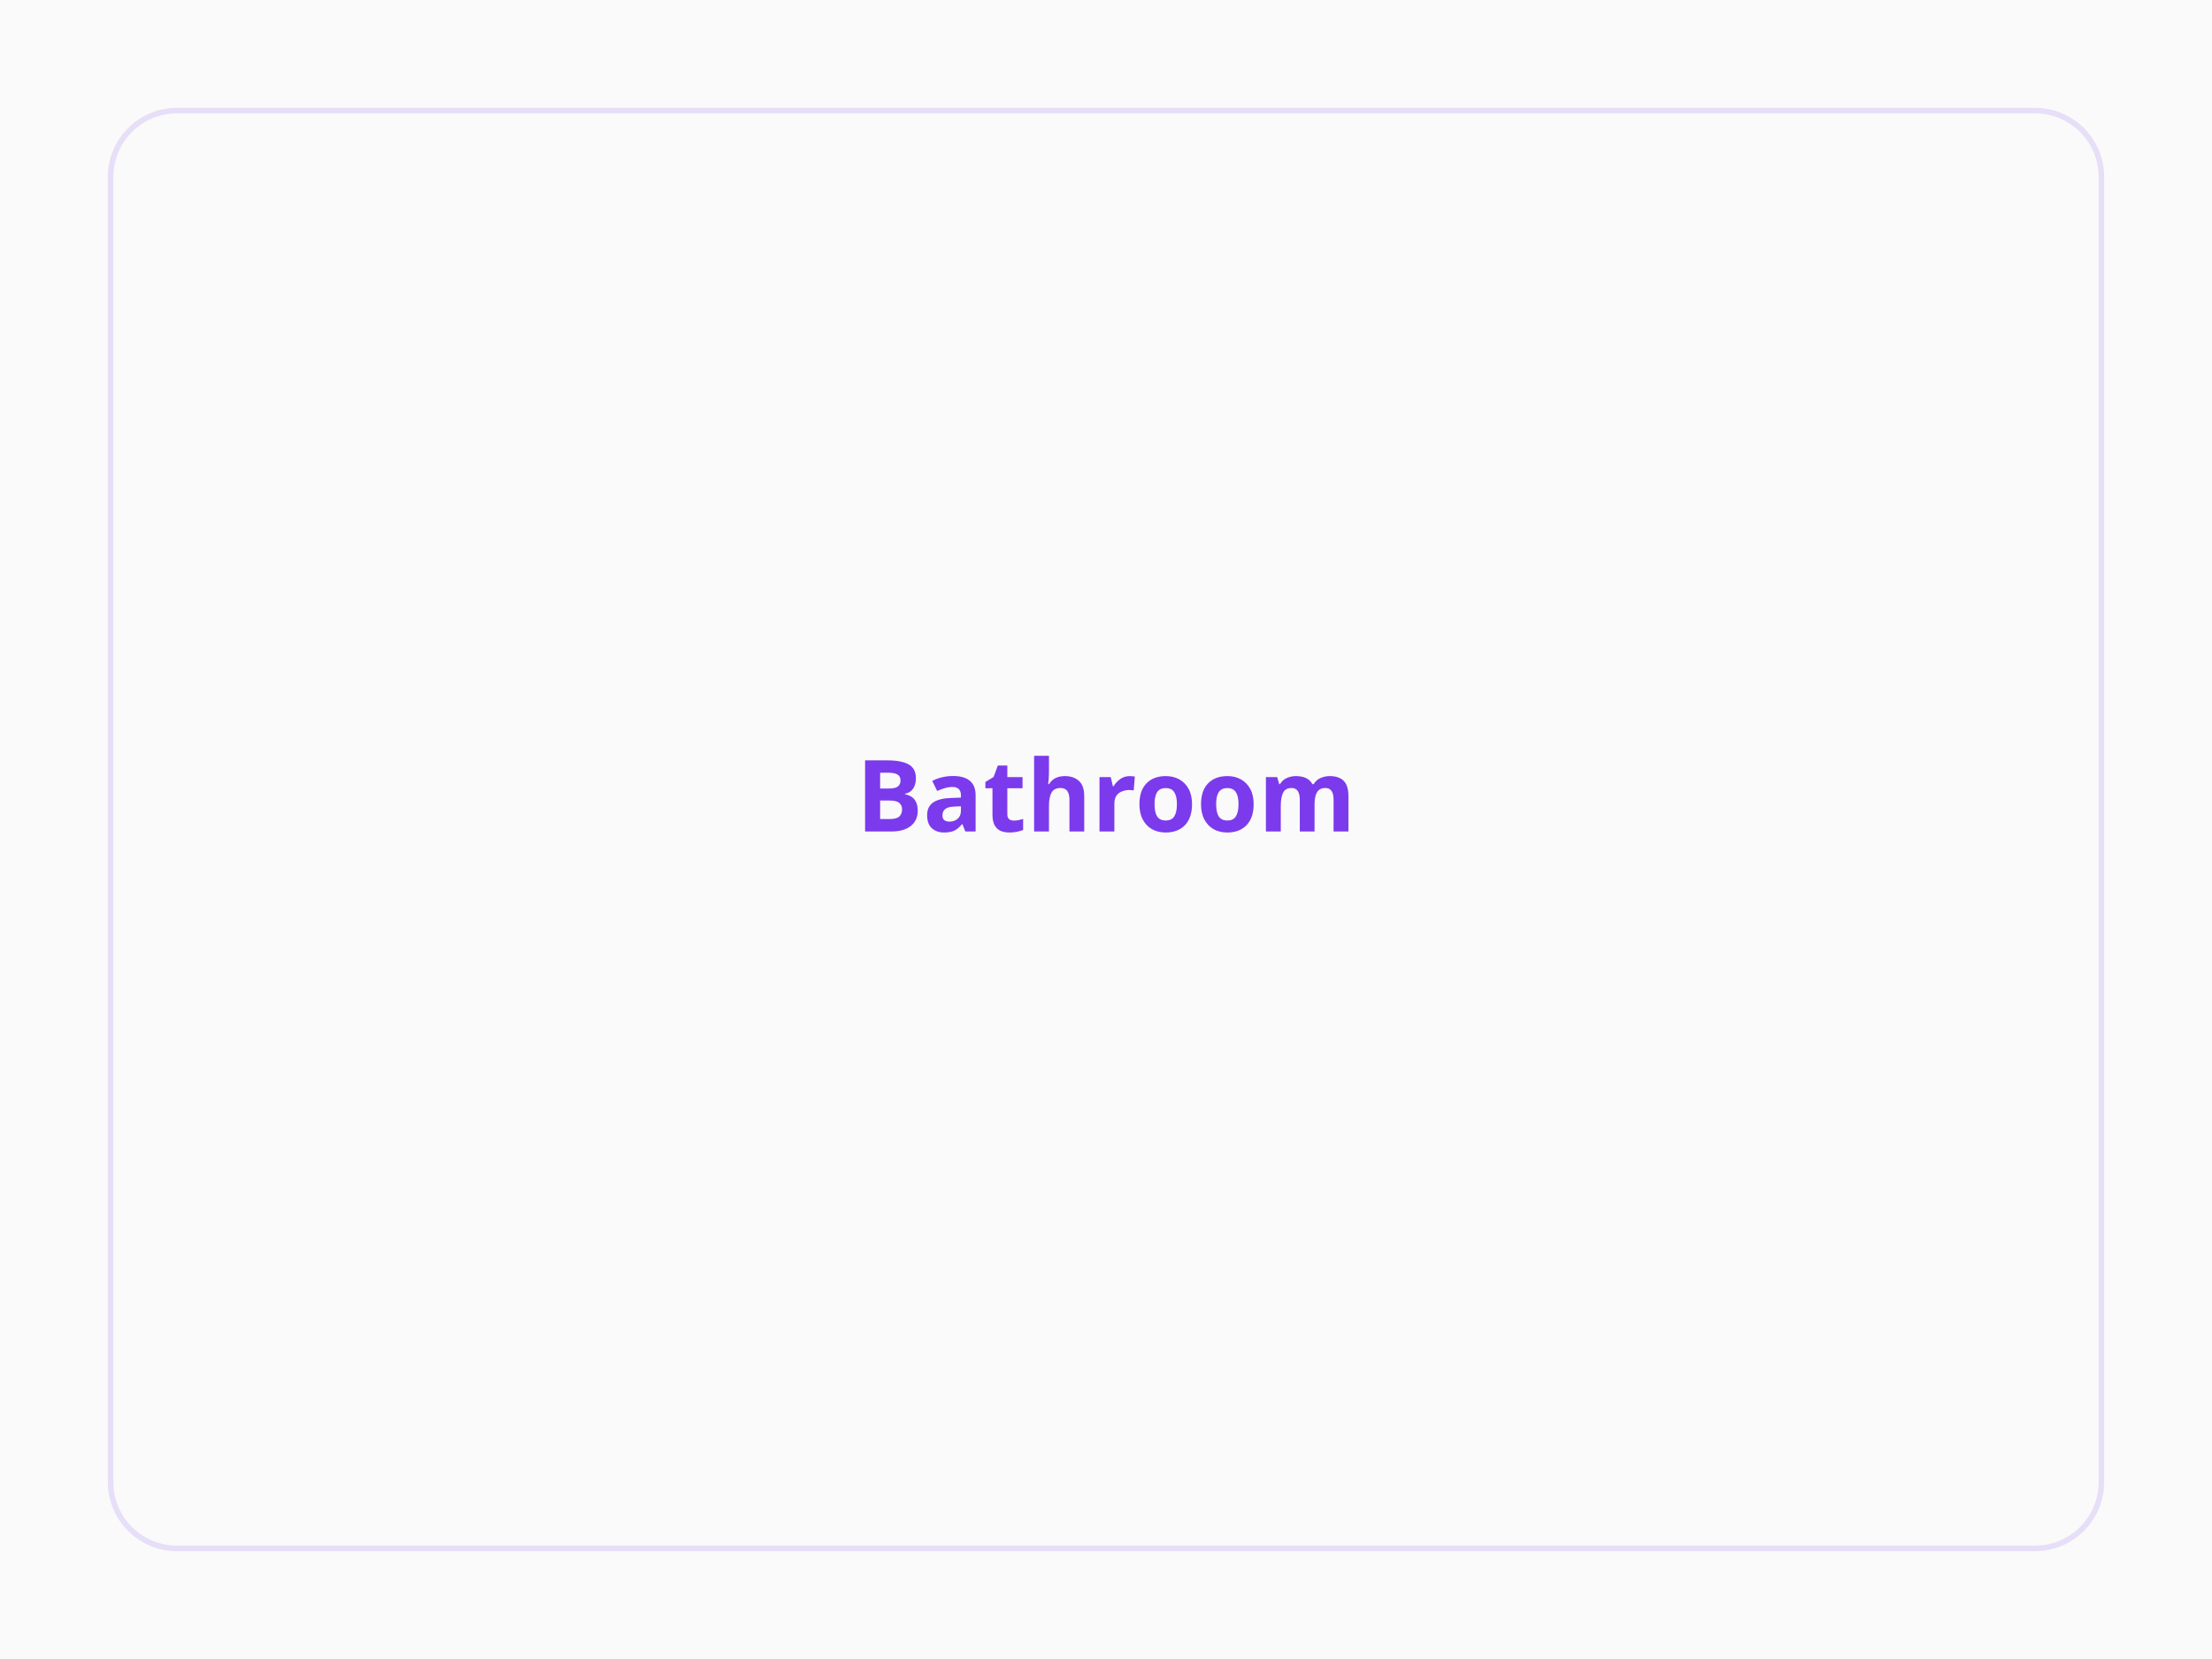
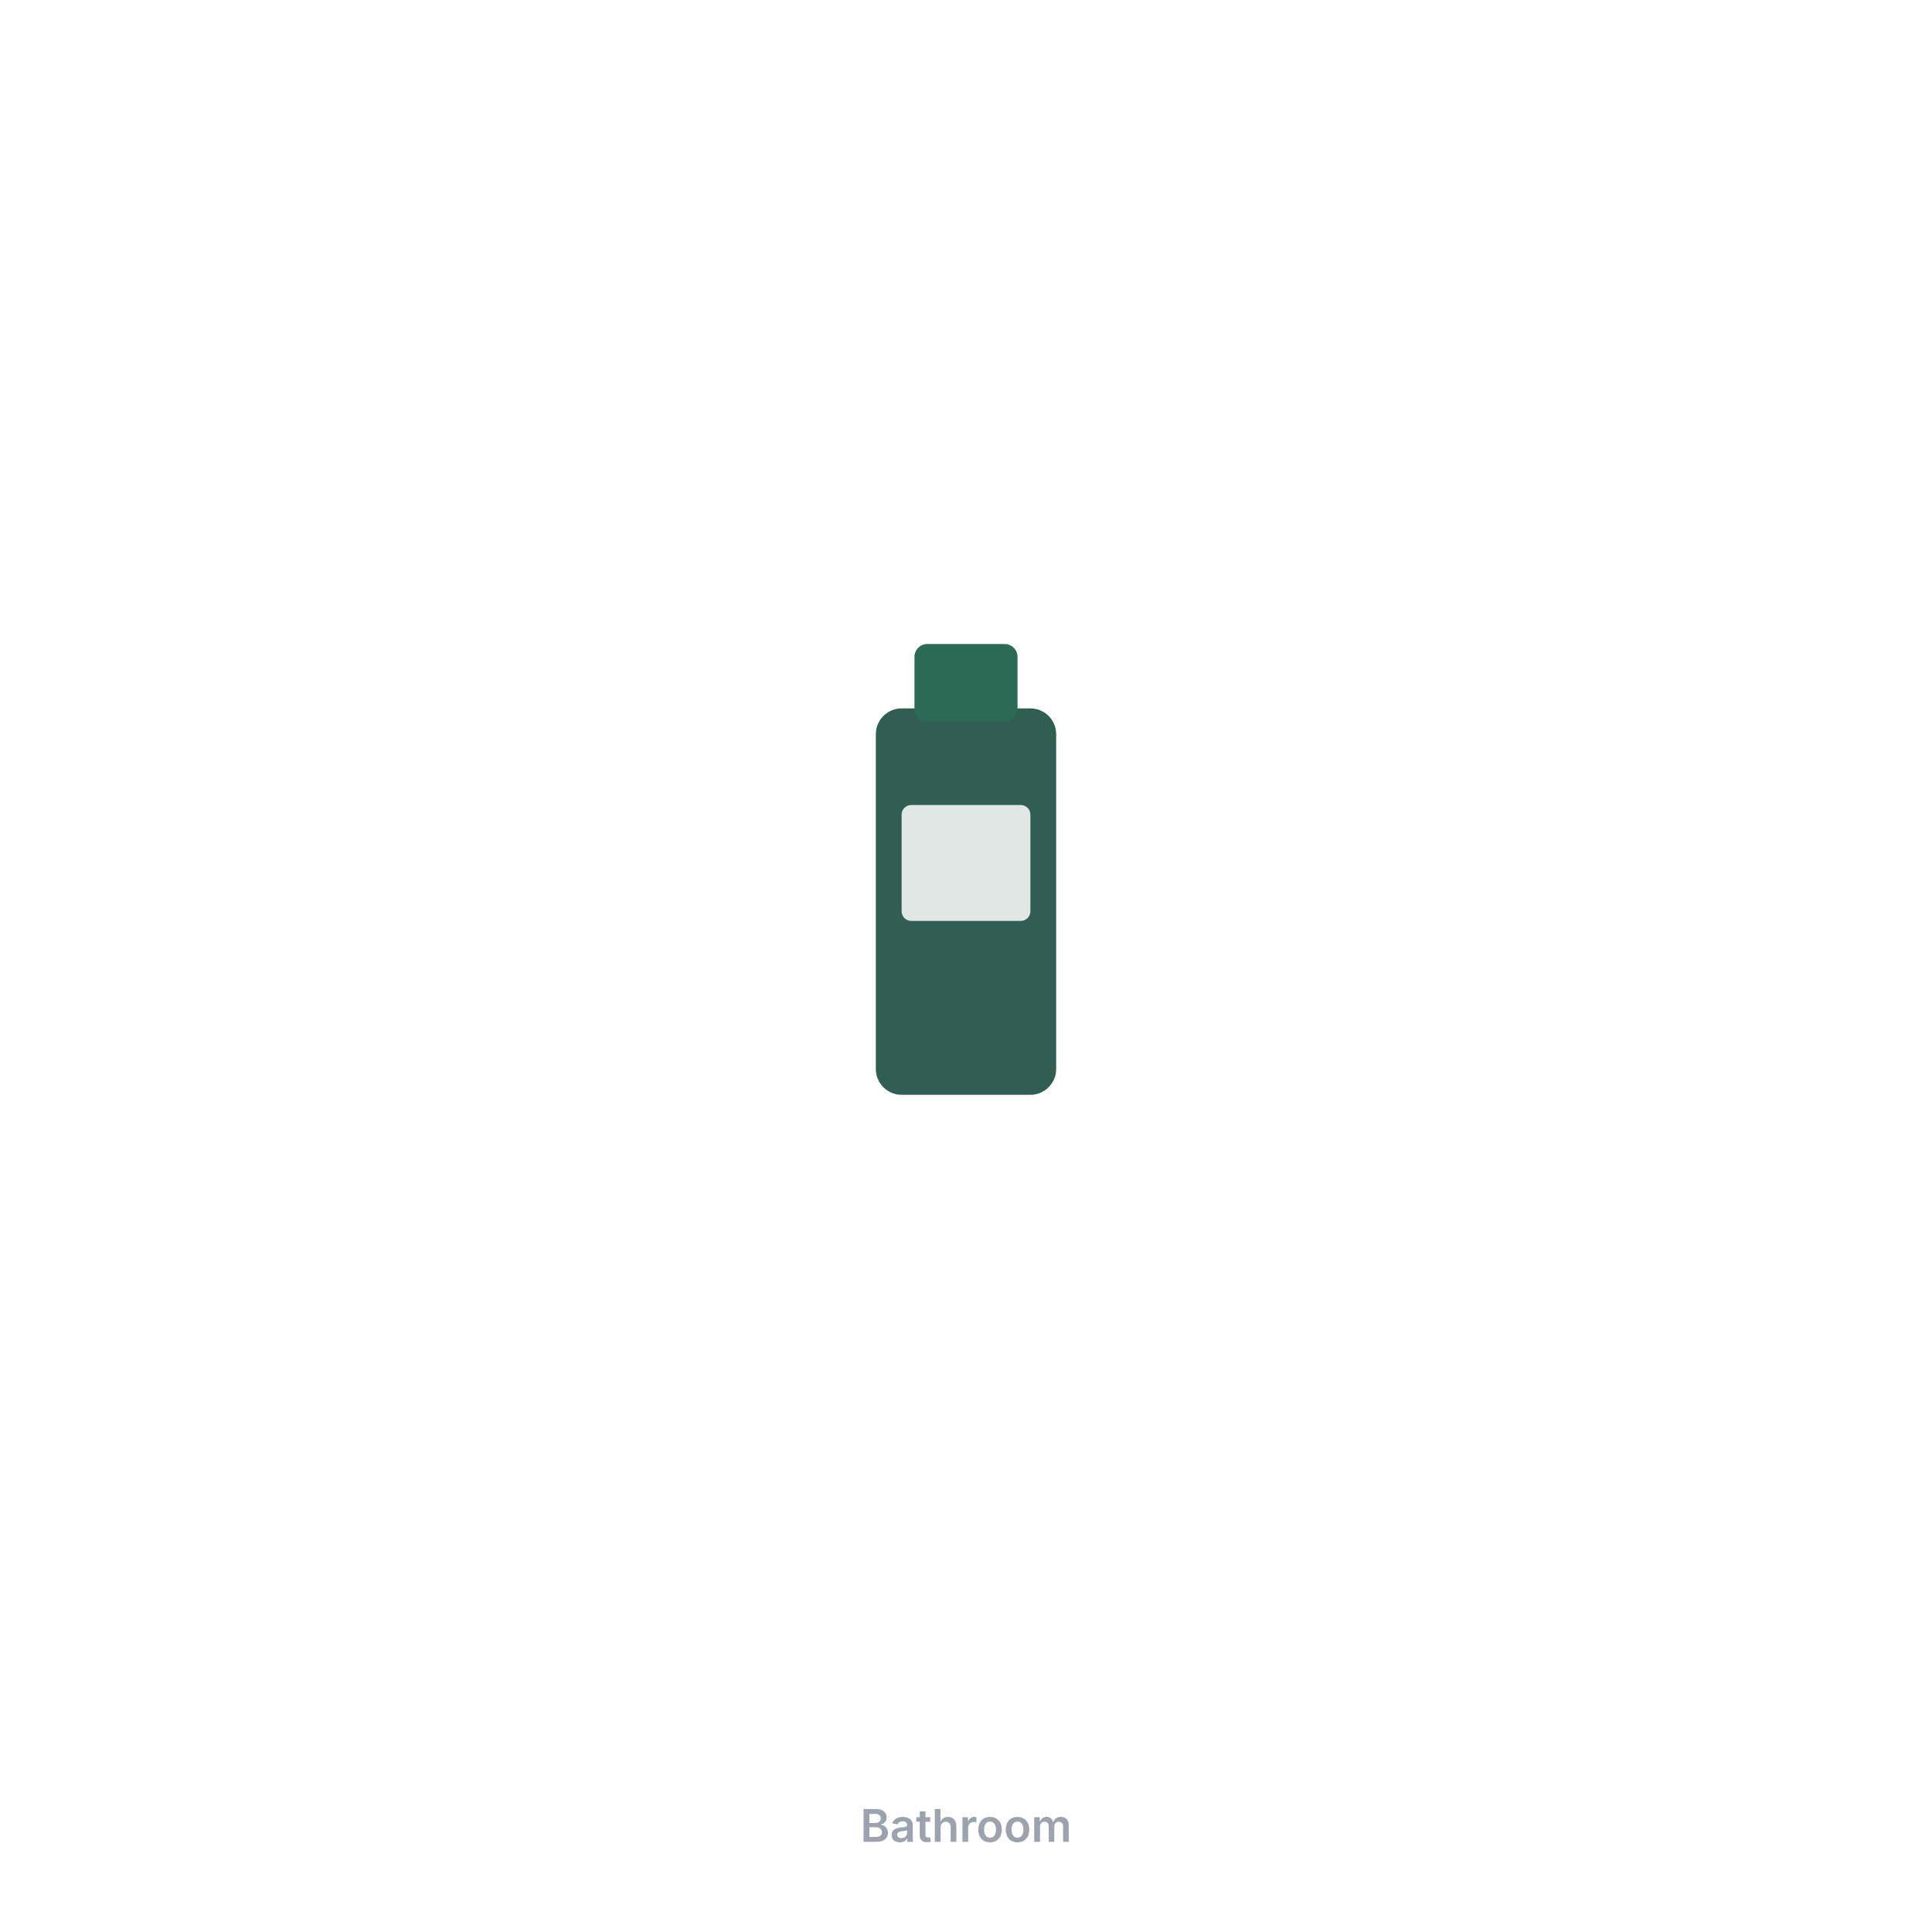
- <svg xmlns="http://www.w3.org/2000/svg" width="400" height="300" viewBox="0 0 400 300">
-   <rect width="100%" height="100%" fill="#FAFAFA" />
-   <rect x="20" y="20" width="360" height="260" fill="none" stroke="#7C3AED" stroke-width="1" opacity="0.15" rx="12" />
-   <text x="50%" y="48%" dominant-baseline="middle" text-anchor="middle" fill="#7C3AED" font-family="system-ui, sans-serif" font-size="18" font-weight="600">Bathroom</text>
+ <svg xmlns="http://www.w3.org/2000/svg" width="600" height="600" viewBox="0 0 600 600">
+   <rect width="100%" height="100%" fill="#FFFFFF" />
+   <rect x="272" y="220" width="56" height="120" rx="8" fill="#1B4D3E" opacity="0.9" />
+   <rect x="284" y="200" width="32" height="24" rx="4" fill="#2D6A56" />
+   <rect x="280" y="250" width="40" height="36" rx="3" fill="white" opacity="0.85" />
+   <text x="50%" y="572" text-anchor="middle" fill="#9CA3AF" font-family="Inter, system-ui, sans-serif" font-size="14" font-weight="600">Bathroom</text>
</svg>
